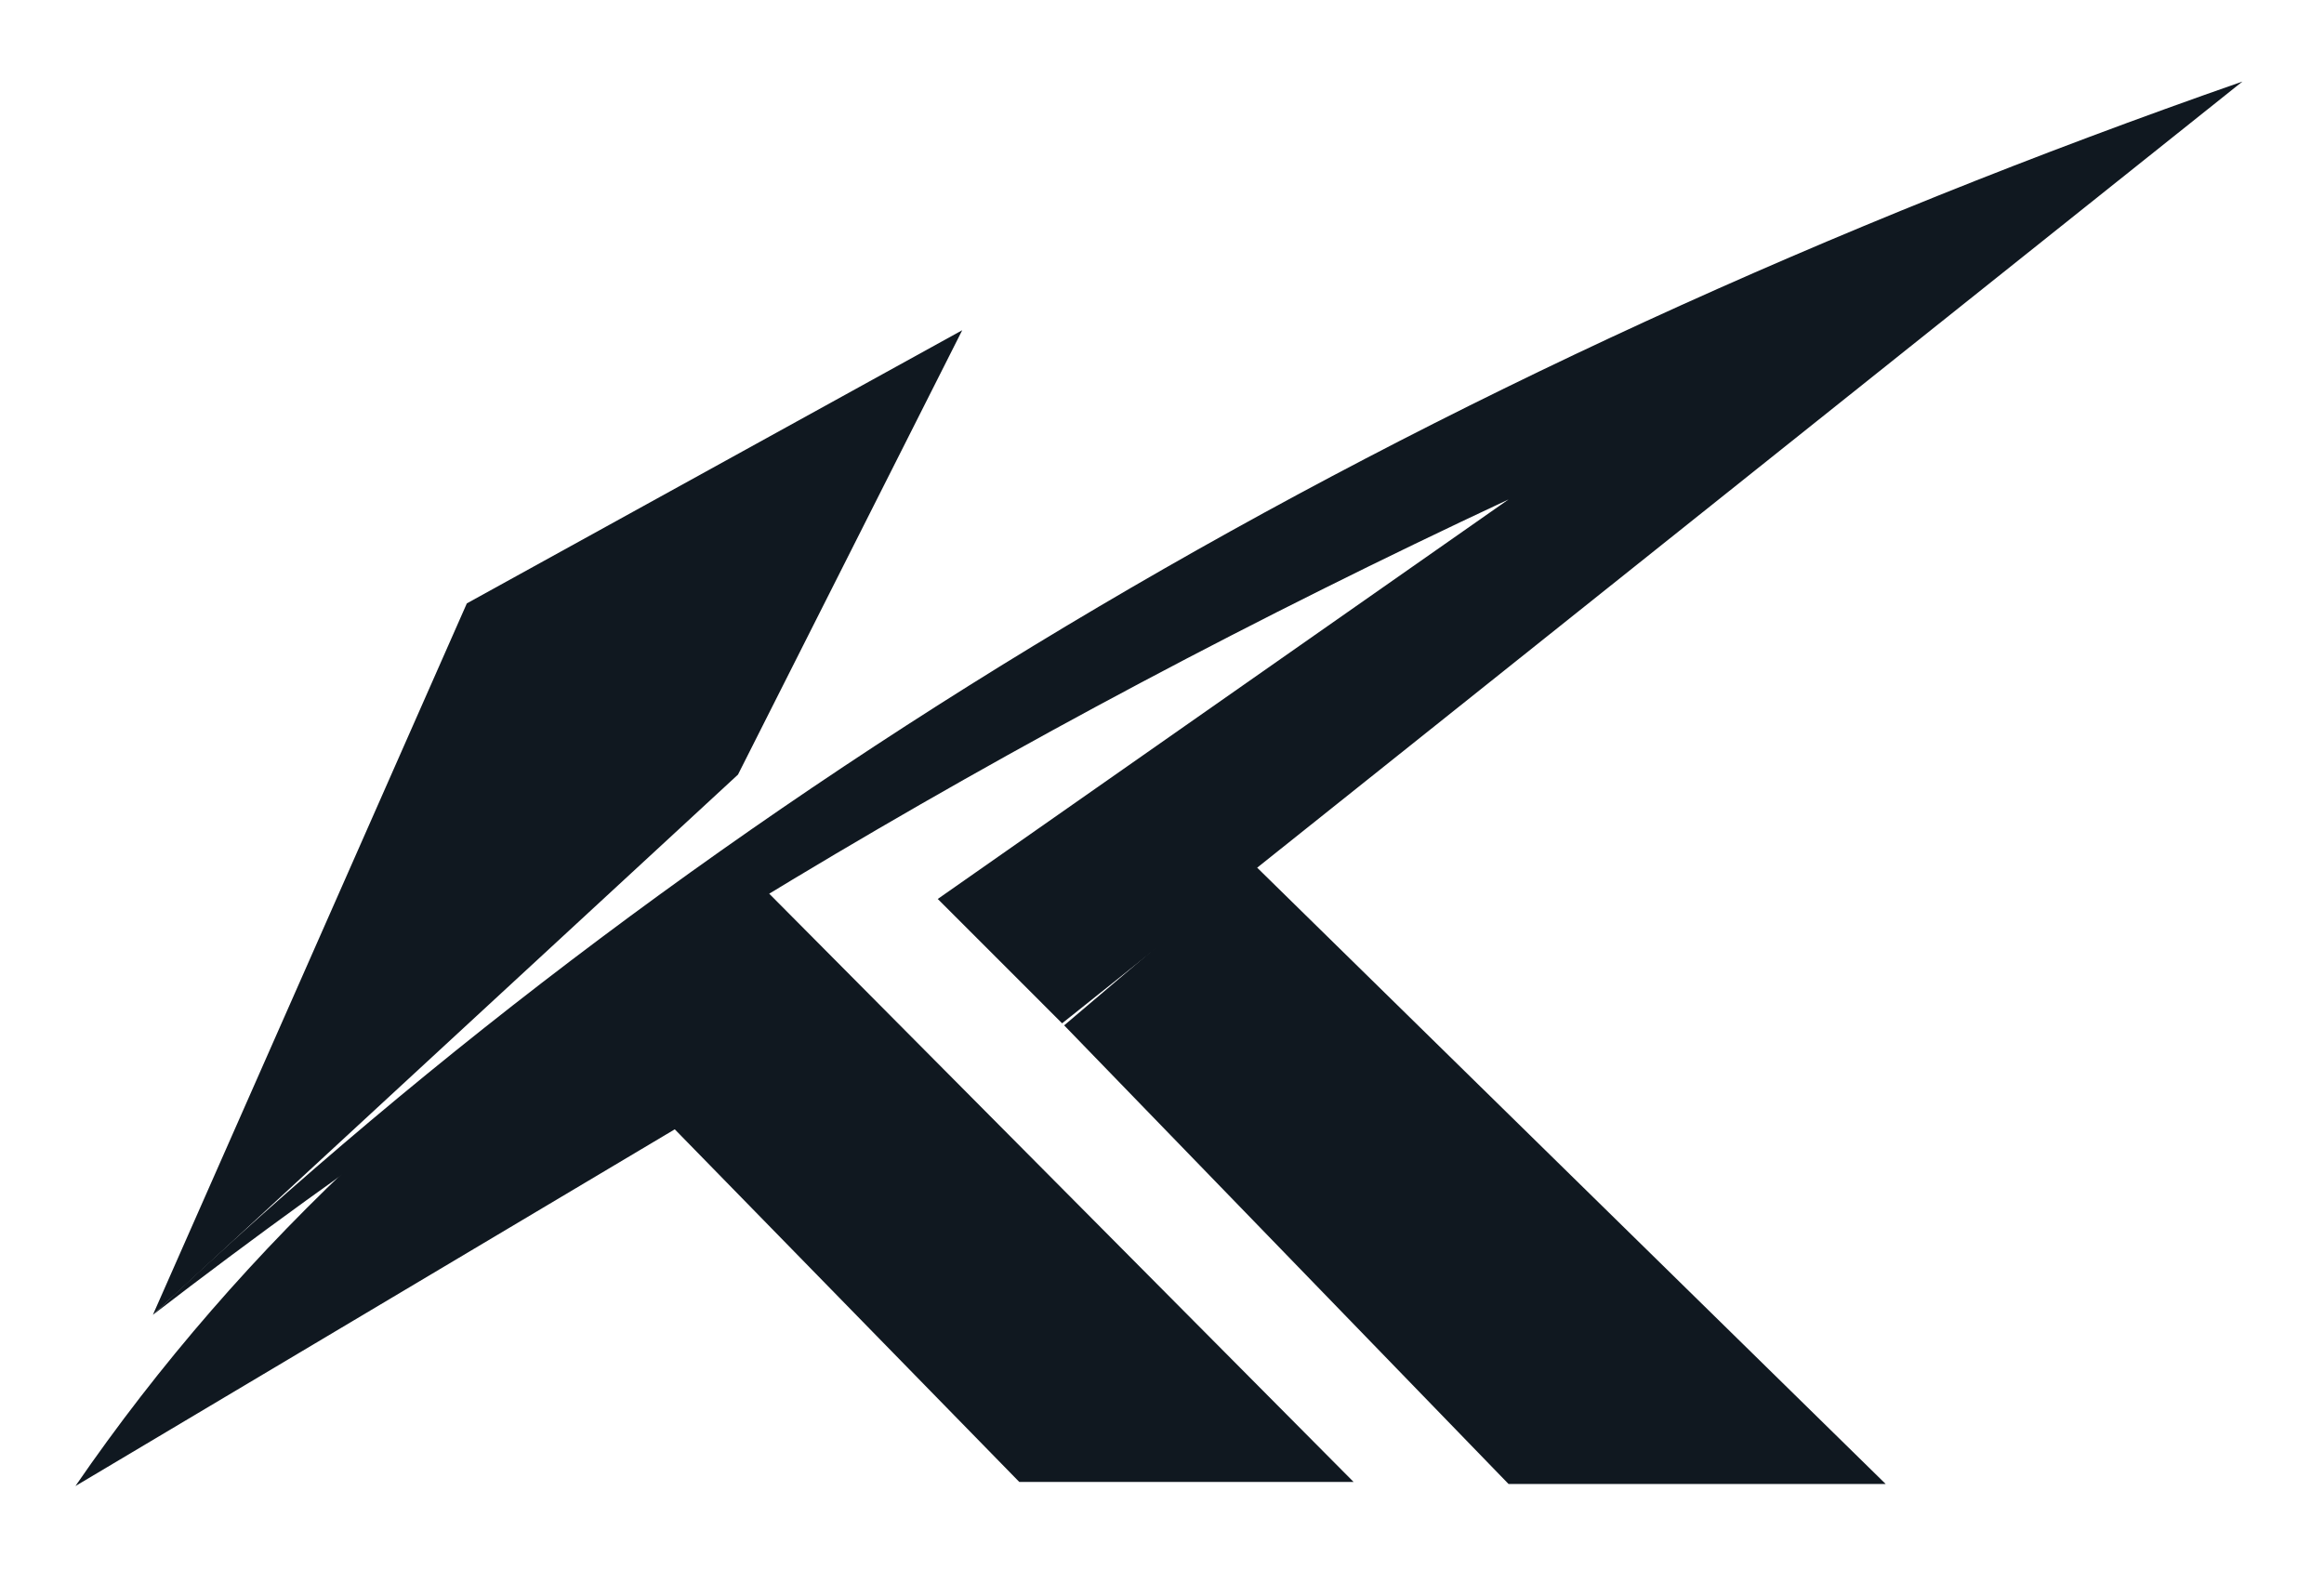
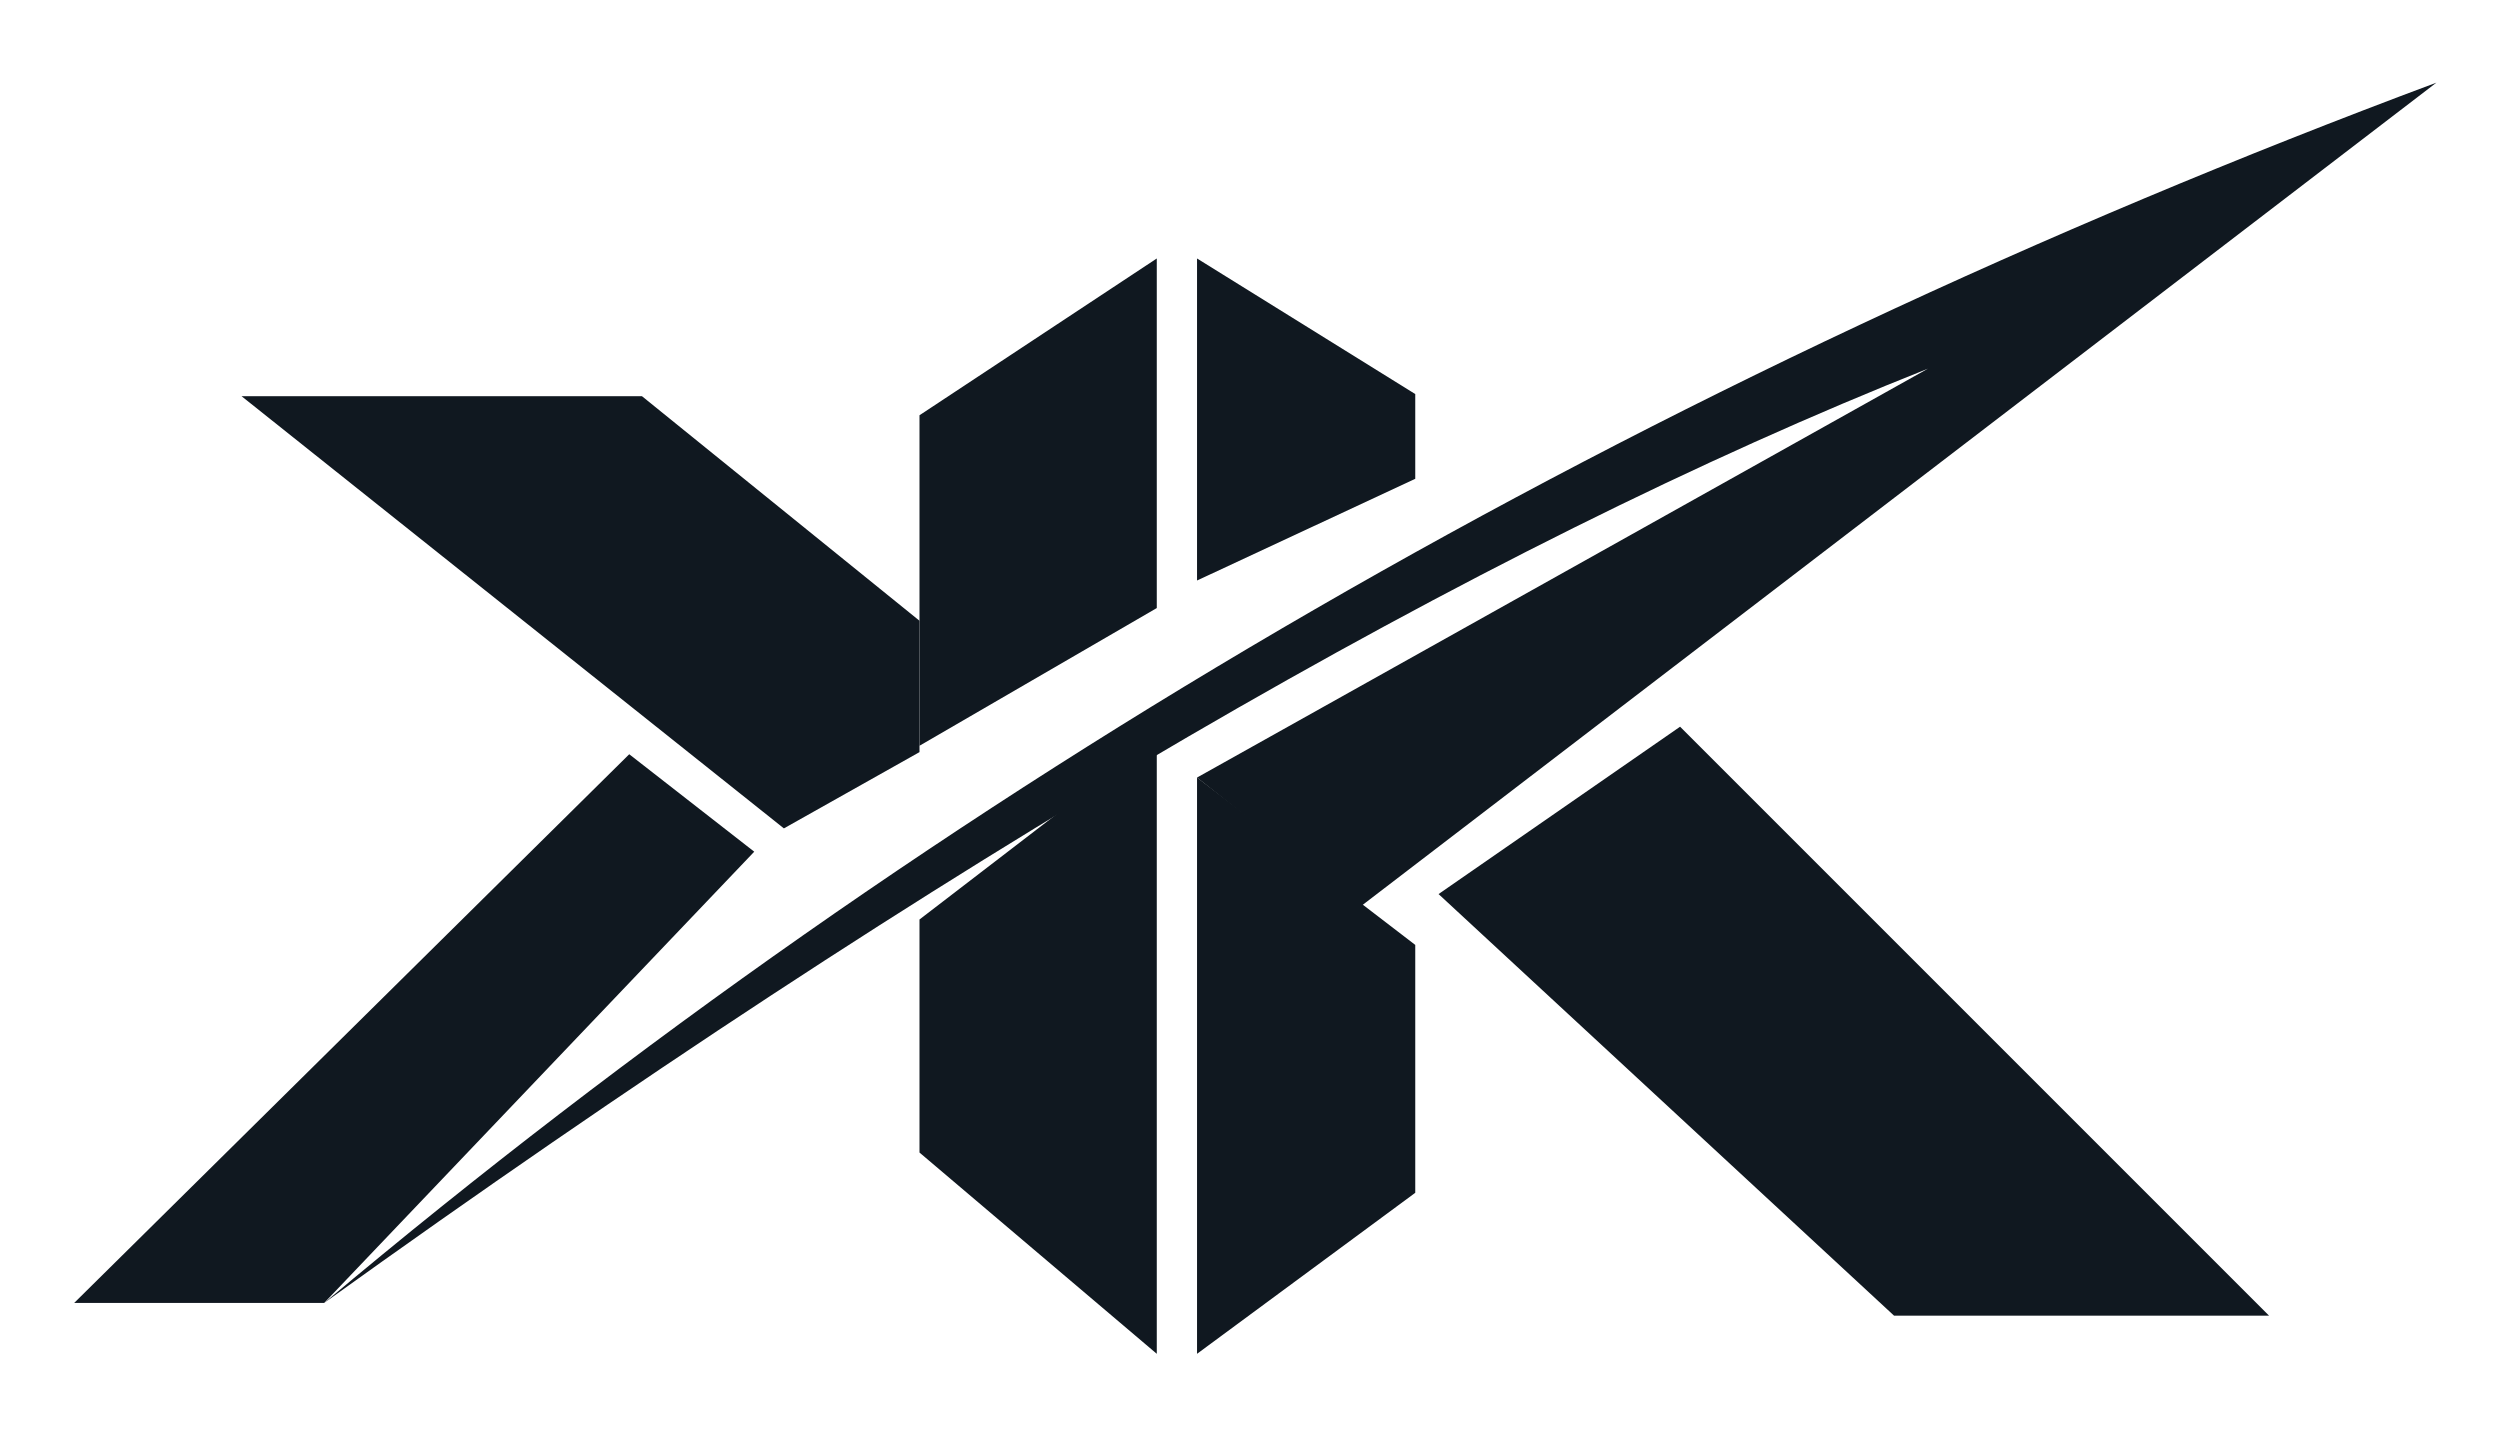
- <svg xmlns="http://www.w3.org/2000/svg" viewBox="80 185 1140 770">
-   <path d="M155 830 309 481 552 347 442 565Z" fill="#101820" />
-   <path d="M117 914Q240 735 445 611L744 912H580L411 739Z" fill="#101820" />
-   <path d="M602 688 695 609 1005 913H820Z" fill="#101820" />
-   <path d="M155 830Q570 438 1180 225L601 687 540 626 820 430Q450 603 155 830Z" fill="#101820" />
+ <svg xmlns="http://www.w3.org/2000/svg" viewBox="60 235 1180 680">
+   <path d="M174 422H363L494 528V590L430 626Z" fill="#101820" />
+   <path d="M95 850 357 591 416 637 213 850Z" fill="#101820" />
+   <path d="M494 431 606 357V522L494 587Z" fill="#101820" />
+   <path d="M494 669 606 583V874L494 779Z" fill="#101820" />
+   <path d="M625 357 728 421V461L625 509Z" fill="#101820" />
+   <path d="M625 602 728 681V798L625 874Z" fill="#101820" />
+   <path d="M739 657 853 578 1131 856H954Z" fill="#101820" />
+   <path d="M213 850Q650 483 1210 274L702 663 625 602 970 409Q650 536 213 850Z" fill="#101820" />
</svg>
